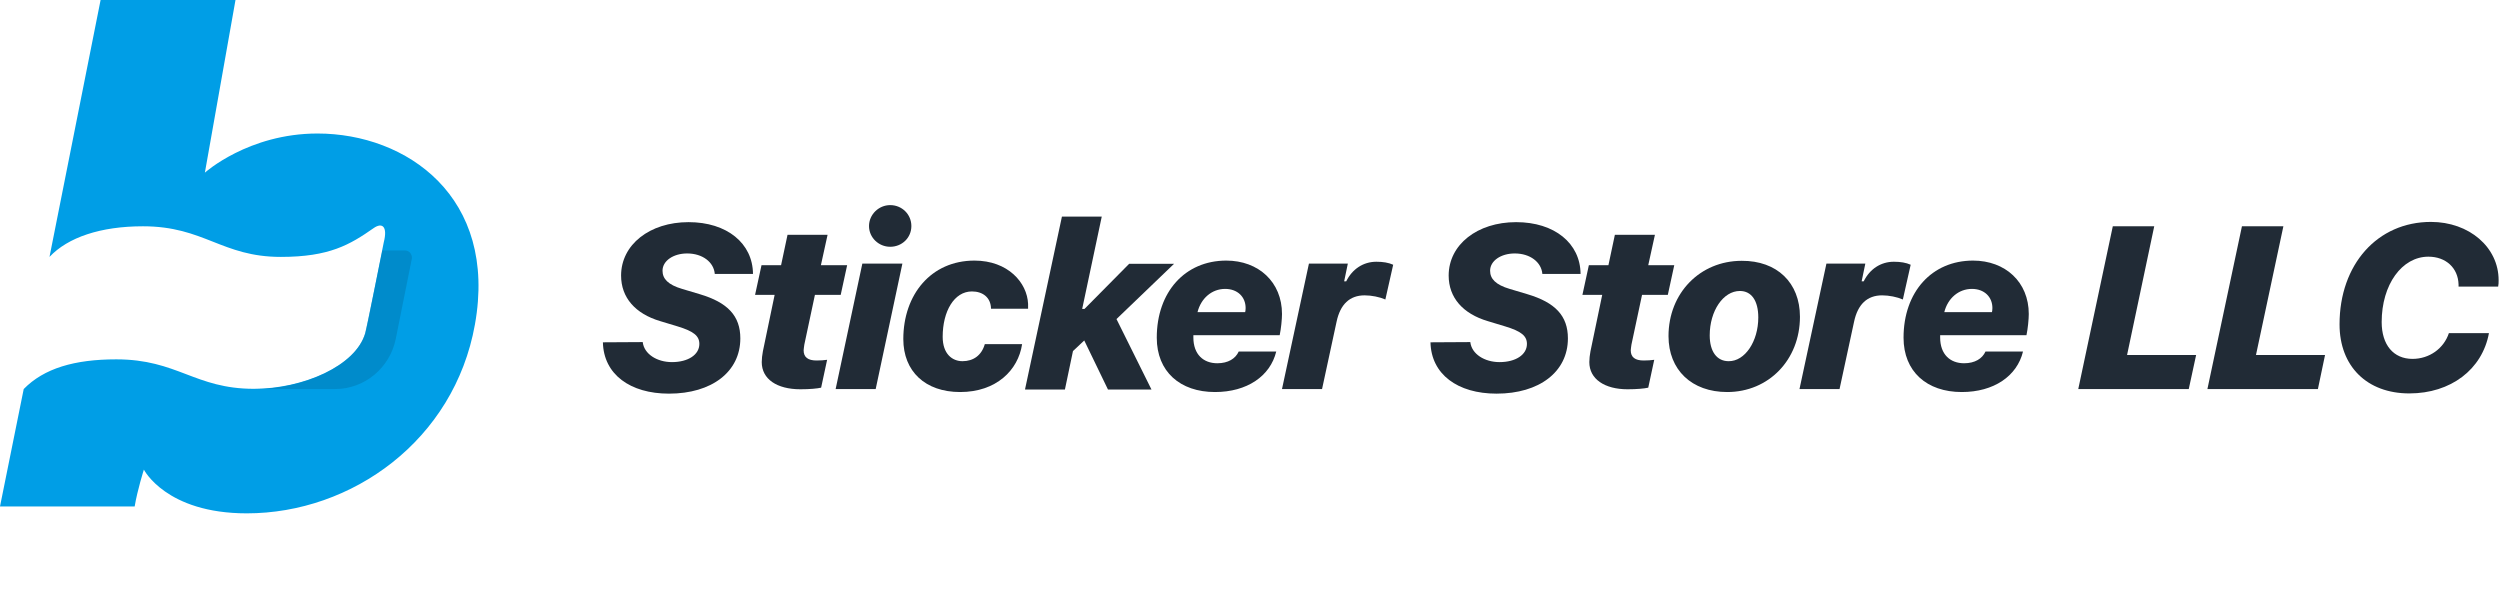
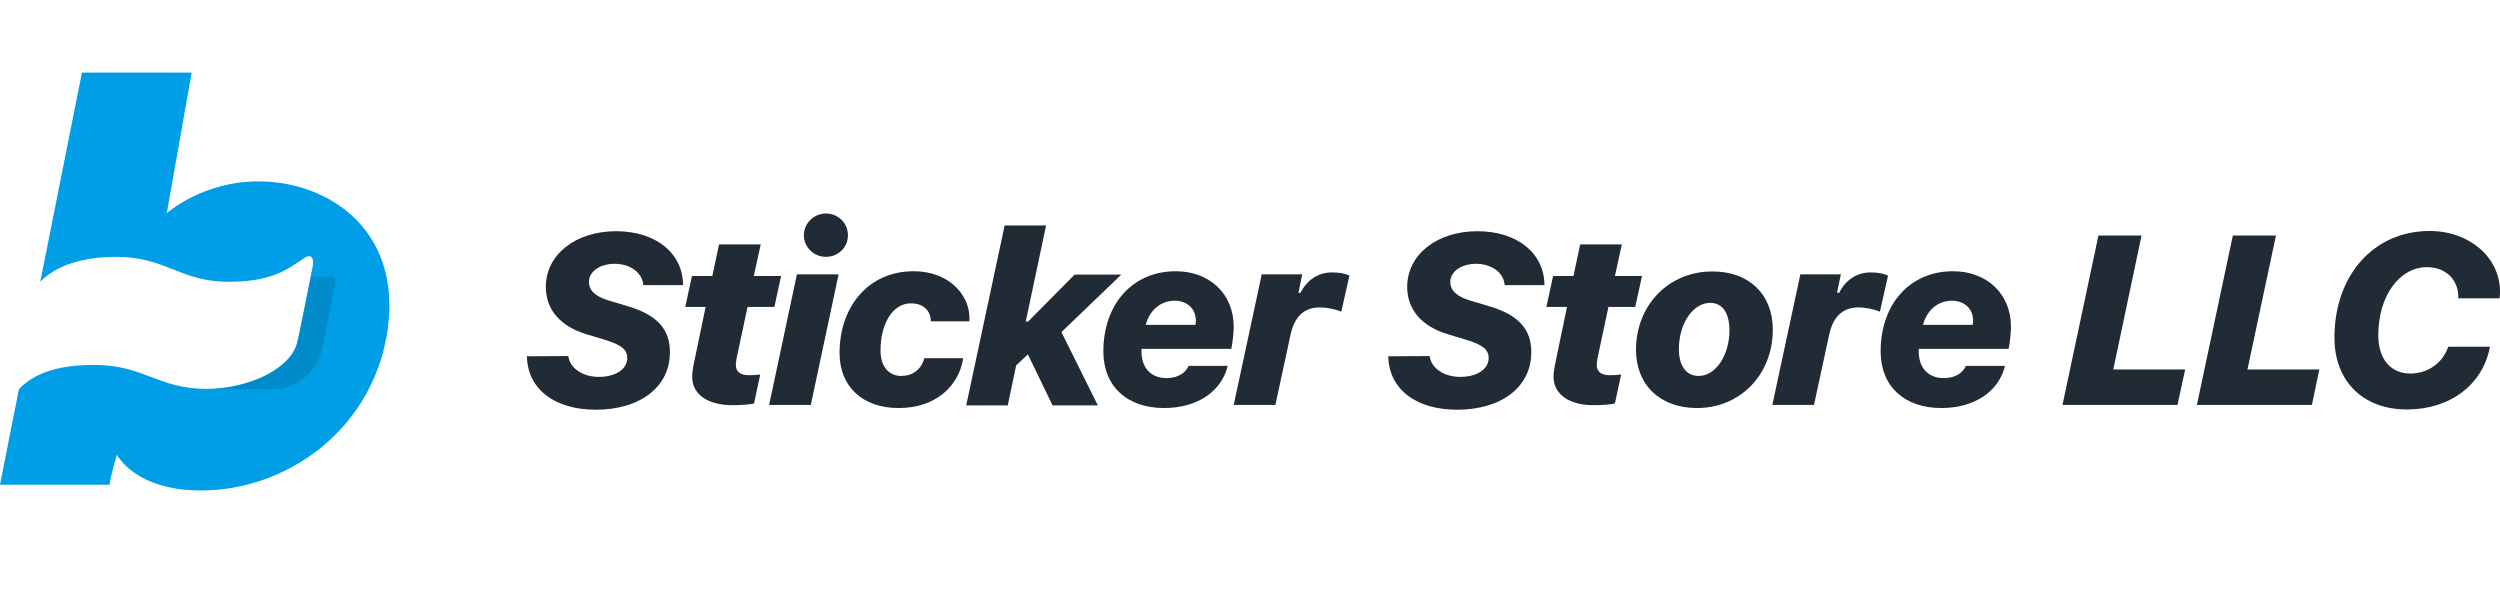
- <svg xmlns="http://www.w3.org/2000/svg" version="1.1" id="Layer_1" x="0px" y="0px" viewBox="0 0 1086 257" style="enable-background:new 0 0 1086 257;" xml:space="preserve">
+ <svg xmlns="http://www.w3.org/2000/svg" version="1.1" id="Layer_1" x="0px" y="0px" viewBox="0 0 1043.4 257" style="enable-background:new 0 0 1043.4 257;" xml:space="preserve">
  <style type="text/css">
	.st0{fill:#009EE6;}
	.st1{opacity:0.59;fill:#007EB8;enable-background:new    ;}
	.st2{display:none;opacity:0.59;fill:#009EE6;enable-background:new    ;}
	.st3{fill:#212B36;}
</style>
-   <path class="st0" d="M137.9,58C107.9,58,89,75,89,75l13.3-75H43.7L21.5,111.6c8-8.5,22.2-13.3,40.6-13.3c26.6,0,34.2,13.3,59.9,13.3  c21.1,0,30-5.3,40.3-12.5c3.7-2.6,6.2-0.8,4.4,6.2c-0.3,1.3-7.3,37.1-8,39.4c-4.2,14.4-27.3,24.2-48.4,24.2  c-25.7,0-33.2-12.8-59.8-12.8c-18.1,0-31.4,3.9-40.2,12.9L0,220c0,0,15.4,0,58.5,0c1.2-7.2,4-16,4-16s9.6,19,44.7,19  c45.6,0,90.1-31.7,99.1-82C216.3,85.5,176.6,58,137.9,58z" />
-   <path class="st1" d="M176,108.8h-9.9c-2.3,11.4-7,34.2-7.5,36c-4.1,14-26,23.7-46.6,24.2h33.6c12.7,0,23.7-9.1,26.3-21.7l7-34.9  C179.2,110.6,177.8,108.8,176,108.8z" />
+   <g>
+     <path class="st0" d="M107.8,75.7C84.4,75.7,69.6,89,69.6,89L80,30.3H34.2l-17.4,87.3c6.3-6.6,17.4-10.4,31.7-10.4   c20.8,0,26.7,10.4,46.8,10.4c16.5,0,23.5-4.1,31.5-9.8c2.9-2,4.8-0.6,3.4,4.8c-0.2,1-5.7,29-6.3,30.8   c-3.3,11.3-21.3,18.9-37.8,18.9c-20.1,0-26-10-46.8-10c-14.2,0-24.6,3-31.4,10.1L0,202.3c0,0,12,0,45.7,0   c0.9-5.6,3.1-12.5,3.1-12.5s7.5,14.9,35,14.9c35.7,0,70.4-24.8,77.5-64.1C169.1,97.2,138.1,75.7,107.8,75.7z" />
+     <path class="st1" d="M137.6,115.4h-7.7c-1.8,8.9-5.5,26.7-5.9,28.1c-3.2,10.9-20.3,18.5-36.4,18.9h26.3c9.9,0,18.5-7.1,20.6-17   l5.5-27.3C140.1,116.8,139,115.4,137.6,115.4z" />
+   </g>
  <path class="st2" d="M140.4,170.4h-31.7v-60.2h62.1c1.8,0,3.2,1.7,2.9,3.5l-7,34.9C164.1,161.3,153.1,170.4,140.4,170.4z" />
  <g>
-     <path class="st3" d="M279.2,148.6c0.6,5.2,6.2,8.7,12.7,8.7c7,0,11.9-3.2,11.9-7.9c0-3.5-2.5-5.5-9.4-7.6l-7.6-2.3   c-10.8-3.2-17-10.2-17-19.8c0-13.4,12.4-23.2,29.3-23.2c16.7,0,27.9,9.2,28,22.5h-16.6c-0.4-5.1-5.3-8.9-12-8.9   c-6,0-10.7,3.2-10.7,7.5c0,3.5,2.4,6.1,8.5,7.9l7.7,2.3c12.1,3.6,17.6,9.4,17.6,19.2c0,14.5-12.4,24-31,24   c-16.9,0-28.4-8.4-28.7-22.3L279.2,148.6L279.2,148.6z" />
-     <path class="st3" d="M330.9,157.3c0-1.4,0.2-3.1,0.5-4.7l5.1-24.5H328l2.8-12.9h8.5l2.8-13.2h17.4l-2.9,13.2H368l-2.8,12.9H354   l-4.6,21.6c-0.1,0.9-0.3,1.9-0.3,2.5c0,3,1.9,4.4,5.6,4.4c1.6,0,3.3-0.1,4.6-0.3l-2.6,12.1c-1.7,0.4-5,0.7-9,0.7   C337.5,169.1,330.9,164.7,330.9,157.3z" />
-     <path class="st3" d="M374.6,114.5H392L380.4,169H363L374.6,114.5z M377.5,98.2c0-5,4.2-9.1,9.2-9.1c5.1,0,9.2,4,9.2,9.1   s-4.1,9-9.2,9C381.7,107.2,377.5,103.2,377.5,98.2z" />
-     <path class="st3" d="M446.6,132c0,0.6,0,1.4,0,2.1h-16.1c-0.1-4.9-3.6-7.5-8.3-7.5c-7.7,0-12.7,8.6-12.7,19.7   c0,7.5,4.2,10.6,8.6,10.6c4.7,0,8.3-2.5,9.7-7.4H444c-1.7,11.4-11.3,20.8-26.9,20.8c-15.2,0-24.7-9-24.7-23   c0-19.4,12.1-34.1,30.9-34.1C437.9,113.2,446.2,122.8,446.6,132z" />
-     <path class="st3" d="M445.3,169l16-74.9h17.3l-8.5,40.1h1l19.4-19.6H510l-25,24l15.2,30.6h-18.9L471,147.9l-4.9,4.6l-3.5,16.7   h-17.3V169z" />
-     <path class="st3" d="M502.5,146.7c0-19.9,12.3-33.5,30.2-33.5c14,0,24.2,9.3,24.2,23.2c0,2.2-0.4,6.4-1,9.2h-37.5c0,0.2,0,0.8,0,1   c0,7.4,4.4,11.2,10.4,11.2c4.7,0,7.9-2,9.3-5.1h16.3c-2.6,10.7-12.7,17.6-26.6,17.6C512.6,170.3,502.5,161.4,502.5,146.7z    M540.9,135.6c0.1-0.3,0.2-1.1,0.2-1.8c0-4.8-3.5-8.3-8.9-8.3c-5.8,0-10.5,4.1-12,10.1H540.9z" />
-     <path class="st3" d="M568.6,114.5h16.9l-1.6,7.7h0.9c2.6-5.3,7.4-8.5,13.1-8.5c2.9,0,5.3,0.4,7.3,1.3l-3.4,15.1   c-2.5-1.1-6-1.8-9-1.8c-6.5,0-10.6,3.9-12.2,11.5l-6.3,29.2h-17.4L568.6,114.5z" />
-     <path class="st3" d="M638.7,148.6c0.6,5.2,6.2,8.7,12.7,8.7c7,0,11.9-3.2,11.9-7.9c0-3.5-2.5-5.5-9.4-7.6l-7.6-2.3   c-10.8-3.2-17-10.2-17-19.8c0-13.4,12.4-23.2,29.3-23.2c16.7,0,27.9,9.2,28,22.5H670c-0.4-5.1-5.3-8.9-12-8.9   c-6,0-10.7,3.2-10.7,7.5c0,3.5,2.4,6.1,8.5,7.9l7.7,2.3c12.1,3.6,17.6,9.4,17.6,19.2c0,14.5-12.4,24-31,24   c-16.9,0-28.4-8.4-28.7-22.3L638.7,148.6L638.7,148.6z" />
-     <path class="st3" d="M690.4,157.3c0-1.4,0.2-3.1,0.5-4.7l5.1-24.5h-8.6l2.8-12.9h8.5l2.8-13.2h17.4l-2.9,13.2h11.3l-2.8,12.9h-11.2   l-4.6,21.6c-0.1,0.9-0.3,1.9-0.3,2.5c0,3,1.9,4.4,5.6,4.4c1.6,0,3.3-0.1,4.6-0.3l-2.6,12.1c-1.7,0.4-5,0.7-9,0.7   C697.1,169.1,690.4,164.7,690.4,157.3z" />
-     <path class="st3" d="M781.9,137.6c0,18.7-13.6,32.7-31.6,32.7c-15.4,0-25.5-9.6-25.5-24.3c0-18.7,13.7-32.7,31.8-32.7   C771.9,113.2,781.9,122.8,781.9,137.6z M763.8,137.9c0-7.2-2.9-11.5-8-11.5c-7.2,0-13.1,8.6-13.1,19.3c0,7,3.1,11.2,8.2,11.2   C758,157,763.8,148.3,763.8,137.9z" />
-     <path class="st3" d="M793.4,114.5h16.9l-1.6,7.7h0.9c2.6-5.3,7.4-8.5,13.1-8.5c2.9,0,5.3,0.4,7.3,1.3l-3.4,15.1   c-2.5-1.1-6-1.8-9-1.8c-6.5,0-10.6,3.9-12.2,11.5l-6.3,29.2h-17.4L793.4,114.5z" />
-     <path class="st3" d="M826.9,146.7c0-19.9,12.3-33.5,30.2-33.5c14,0,24.2,9.3,24.2,23.2c0,2.2-0.4,6.4-1,9.2h-37.5c0,0.2,0,0.8,0,1   c0,7.4,4.4,11.2,10.4,11.2c4.7,0,7.9-2,9.3-5.1h16.3c-2.6,10.7-12.7,17.6-26.6,17.6C837,170.3,826.9,161.4,826.9,146.7z    M865.3,135.6c0.1-0.3,0.2-1.1,0.2-1.8c0-4.8-3.5-8.3-8.9-8.3c-5.8,0-10.5,4.1-12,10.1H865.3z" />
-     <path class="st3" d="M950.8,169h-48l15-70.7h18L924,154.2h30L950.8,169z" />
-     <path class="st3" d="M1006.9,169h-48l15-70.7h18L980,154.2h30L1006.9,169z" />
-     <path class="st3" d="M1068,123.6c-0.2-7.2-5.5-12.1-13.1-12.1c-11.5,0-20.3,12.1-20.3,28.4c0,9.9,5.1,16,13.4,16   c7.3,0,13.6-4.5,15.8-11.2h17.4c-2.9,15.8-16.6,26.2-34.6,26.2c-18.4,0-30.3-11.8-30.3-30c0-26.1,16.5-44.5,39.7-44.5   c16.6,0,29.4,11,29.4,25.3c0,1,0,1.8-0.2,2.8H1068C1068,124.4,1068,124.2,1068,123.6z" />
+     <path class="st3" d="M237.2,148.6c0.6,5.2,6.2,8.7,12.7,8.7c7,0,11.9-3.2,11.9-7.9c0-3.5-2.5-5.5-9.4-7.6l-7.6-2.3   c-10.8-3.2-17-10.2-17-19.8c0-13.4,12.4-23.2,29.3-23.2c16.7,0,27.9,9.2,28,22.5h-16.6c-0.4-5.1-5.3-8.9-12-8.9   c-6,0-10.7,3.2-10.7,7.5c0,3.5,2.4,6.1,8.5,7.9l7.7,2.3c12.1,3.6,17.6,9.4,17.6,19.2c0,14.5-12.4,24-31,24   c-16.9,0-28.4-8.4-28.7-22.3L237.2,148.6L237.2,148.6z" />
+     <path class="st3" d="M288.9,157.3c0-1.4,0.2-3.1,0.5-4.7l5.1-24.5H286l2.8-12.9h8.5l2.8-13.2h17.4l-2.9,13.2H326l-2.8,12.9H312   l-4.6,21.6c-0.1,0.9-0.3,1.9-0.3,2.5c0,3,1.9,4.4,5.6,4.4c1.6,0,3.3-0.1,4.6-0.3l-2.6,12.1c-1.7,0.4-5,0.7-9,0.7   C295.5,169.1,288.9,164.7,288.9,157.3z" />
+     <path class="st3" d="M332.6,114.5H350L338.4,169H321L332.6,114.5z M335.5,98.2c0-5,4.2-9.1,9.2-9.1c5.1,0,9.2,4,9.2,9.1   s-4.1,9-9.2,9C339.7,107.2,335.5,103.2,335.5,98.2z" />
+     <path class="st3" d="M404.6,132c0,0.6,0,1.4,0,2.1h-16.1c-0.1-4.9-3.6-7.5-8.3-7.5c-7.7,0-12.7,8.6-12.7,19.7   c0,7.5,4.2,10.6,8.6,10.6c4.7,0,8.3-2.5,9.7-7.4H402c-1.7,11.4-11.3,20.8-26.9,20.8c-15.2,0-24.7-9-24.7-23   c0-19.4,12.1-34.1,30.9-34.1C395.9,113.2,404.2,122.8,404.6,132z" />
+     <path class="st3" d="M403.3,169l16-74.9h17.3l-8.5,40.1h1l19.4-19.6H468l-25,24l15.2,30.6h-18.9L429,147.9l-4.9,4.6l-3.5,16.7   h-17.3L403.3,169L403.3,169z" />
+     <path class="st3" d="M460.5,146.7c0-19.9,12.3-33.5,30.2-33.5c14,0,24.2,9.3,24.2,23.2c0,2.2-0.4,6.4-1,9.2h-37.5c0,0.2,0,0.8,0,1   c0,7.4,4.4,11.2,10.4,11.2c4.7,0,7.9-2,9.3-5.1h16.3c-2.6,10.7-12.7,17.6-26.6,17.6C470.6,170.3,460.5,161.4,460.5,146.7z    M498.9,135.6c0.1-0.3,0.2-1.1,0.2-1.8c0-4.8-3.5-8.3-8.9-8.3c-5.8,0-10.5,4.1-12,10.1H498.9z" />
+     <path class="st3" d="M526.6,114.5h16.9l-1.6,7.7h0.9c2.6-5.3,7.4-8.5,13.1-8.5c2.9,0,5.3,0.4,7.3,1.3l-3.4,15.1   c-2.5-1.1-6-1.8-9-1.8c-6.5,0-10.6,3.9-12.2,11.5l-6.3,29.2h-17.4L526.6,114.5z" />
+     <path class="st3" d="M596.7,148.6c0.6,5.2,6.2,8.7,12.7,8.7c7,0,11.9-3.2,11.9-7.9c0-3.5-2.5-5.5-9.4-7.6l-7.6-2.3   c-10.8-3.2-17-10.2-17-19.8c0-13.4,12.4-23.2,29.3-23.2c16.7,0,27.9,9.2,28,22.5H628c-0.4-5.1-5.3-8.9-12-8.9   c-6,0-10.7,3.2-10.7,7.5c0,3.5,2.4,6.1,8.5,7.9l7.7,2.3c12.1,3.6,17.6,9.4,17.6,19.2c0,14.5-12.4,24-31,24   c-16.9,0-28.4-8.4-28.7-22.3L596.7,148.6L596.7,148.6z" />
+     <path class="st3" d="M648.4,157.3c0-1.4,0.2-3.1,0.5-4.7l5.1-24.5h-8.6l2.8-12.9h8.5l2.8-13.2h17.4l-2.9,13.2h11.3l-2.8,12.9h-11.2   l-4.6,21.6c-0.1,0.9-0.3,1.9-0.3,2.5c0,3,1.9,4.4,5.6,4.4c1.6,0,3.3-0.1,4.6-0.3l-2.6,12.1c-1.7,0.4-5,0.7-9,0.7   C655.1,169.1,648.4,164.7,648.4,157.3z" />
+     <path class="st3" d="M739.9,137.6c0,18.7-13.6,32.7-31.6,32.7c-15.4,0-25.5-9.6-25.5-24.3c0-18.7,13.7-32.7,31.8-32.7   C729.9,113.2,739.9,122.8,739.9,137.6z M721.8,137.9c0-7.2-2.9-11.5-8-11.5c-7.2,0-13.1,8.6-13.1,19.3c0,7,3.1,11.2,8.2,11.2   C716,157,721.8,148.3,721.8,137.9z" />
+     <path class="st3" d="M751.4,114.5h16.9l-1.6,7.7h0.9c2.6-5.3,7.4-8.5,13.1-8.5c2.9,0,5.3,0.4,7.3,1.3l-3.4,15.1   c-2.5-1.1-6-1.8-9-1.8c-6.5,0-10.6,3.9-12.2,11.5l-6.3,29.2h-17.4L751.4,114.5z" />
+     <path class="st3" d="M784.9,146.7c0-19.9,12.3-33.5,30.2-33.5c14,0,24.2,9.3,24.2,23.2c0,2.2-0.4,6.4-1,9.2h-37.5c0,0.2,0,0.8,0,1   c0,7.4,4.4,11.2,10.4,11.2c4.7,0,7.9-2,9.3-5.1h16.3c-2.6,10.7-12.7,17.6-26.6,17.6C795,170.3,784.9,161.4,784.9,146.7z    M823.3,135.6c0.1-0.3,0.2-1.1,0.2-1.8c0-4.8-3.5-8.3-8.9-8.3c-5.8,0-10.5,4.1-12,10.1H823.3z" />
+     <path class="st3" d="M908.8,169h-48l15-70.7h18L882,154.2h30L908.8,169z" />
+     <path class="st3" d="M964.9,169h-48l15-70.7h18L938,154.2h30L964.9,169z" />
+     <path class="st3" d="M1026,123.6c-0.2-7.2-5.5-12.1-13.1-12.1c-11.5,0-20.3,12.1-20.3,28.4c0,9.9,5.1,16,13.4,16   c7.3,0,13.6-4.5,15.8-11.2h17.4c-2.9,15.8-16.6,26.2-34.6,26.2c-18.4,0-30.3-11.8-30.3-30c0-26.1,16.5-44.5,39.7-44.5   c16.6,0,29.4,11,29.4,25.3c0,1,0,1.8-0.2,2.8H1026C1026,124.4,1026,124.2,1026,123.6z" />
  </g>
</svg>
